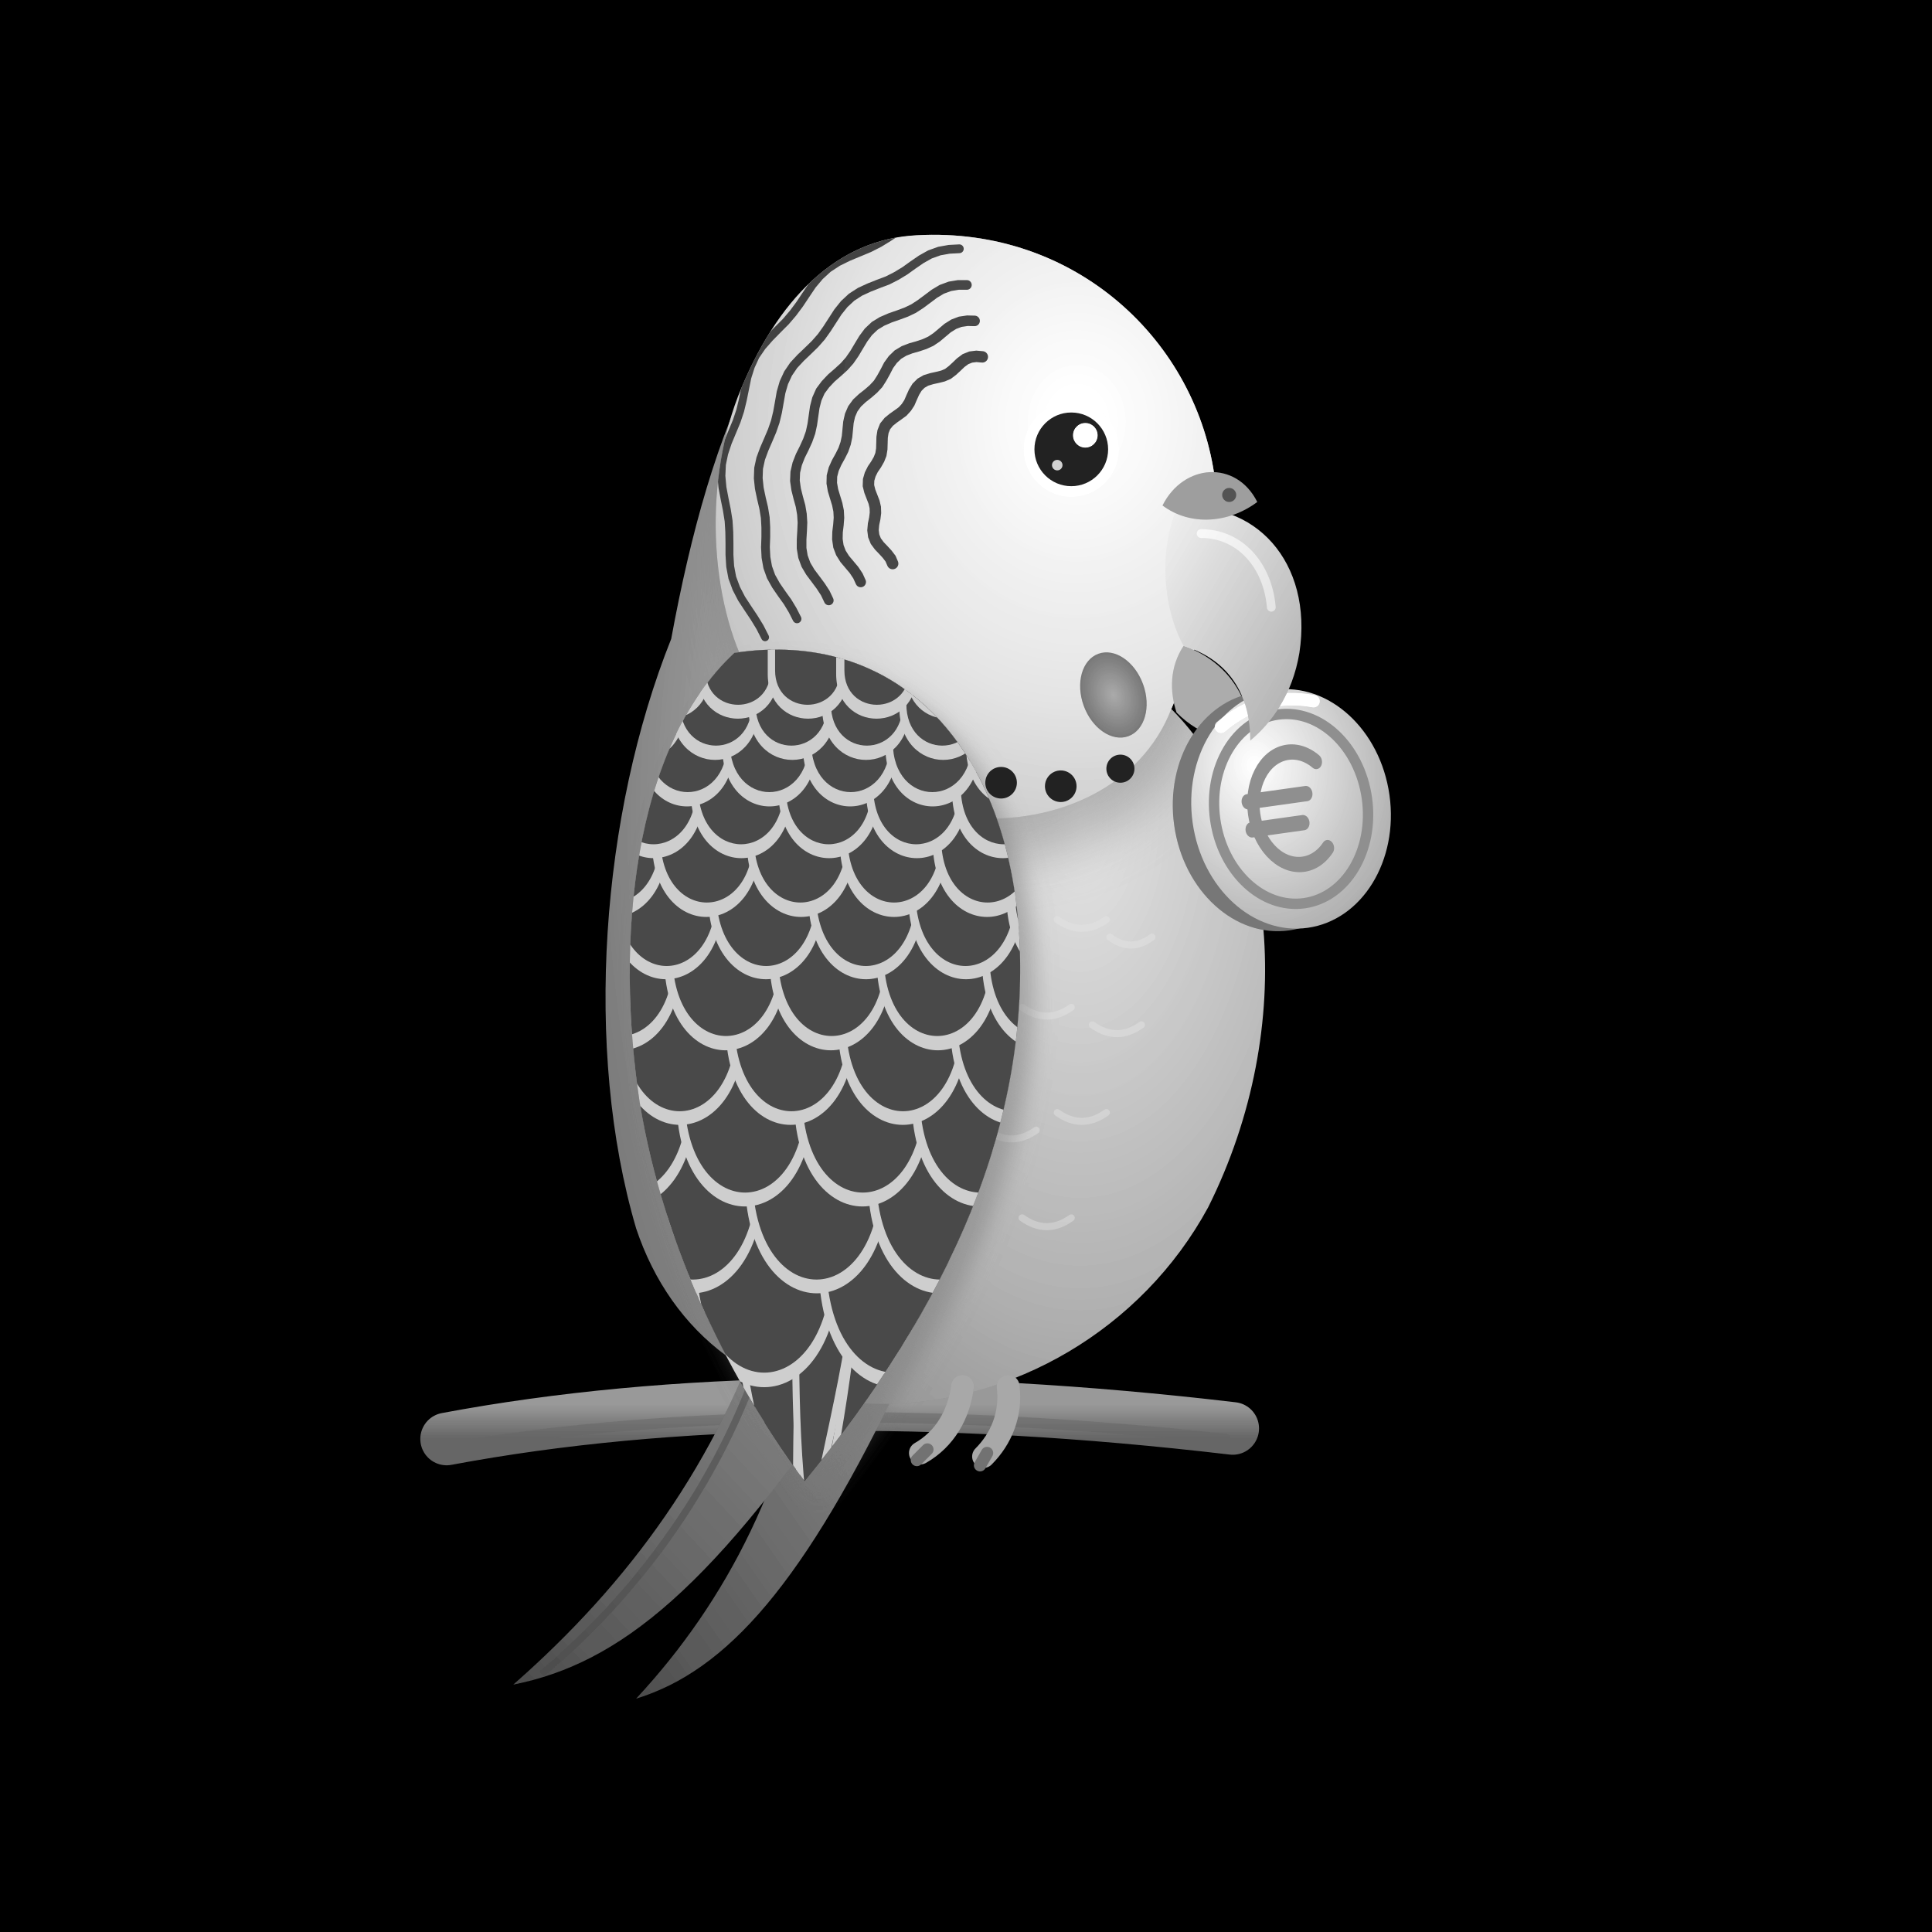
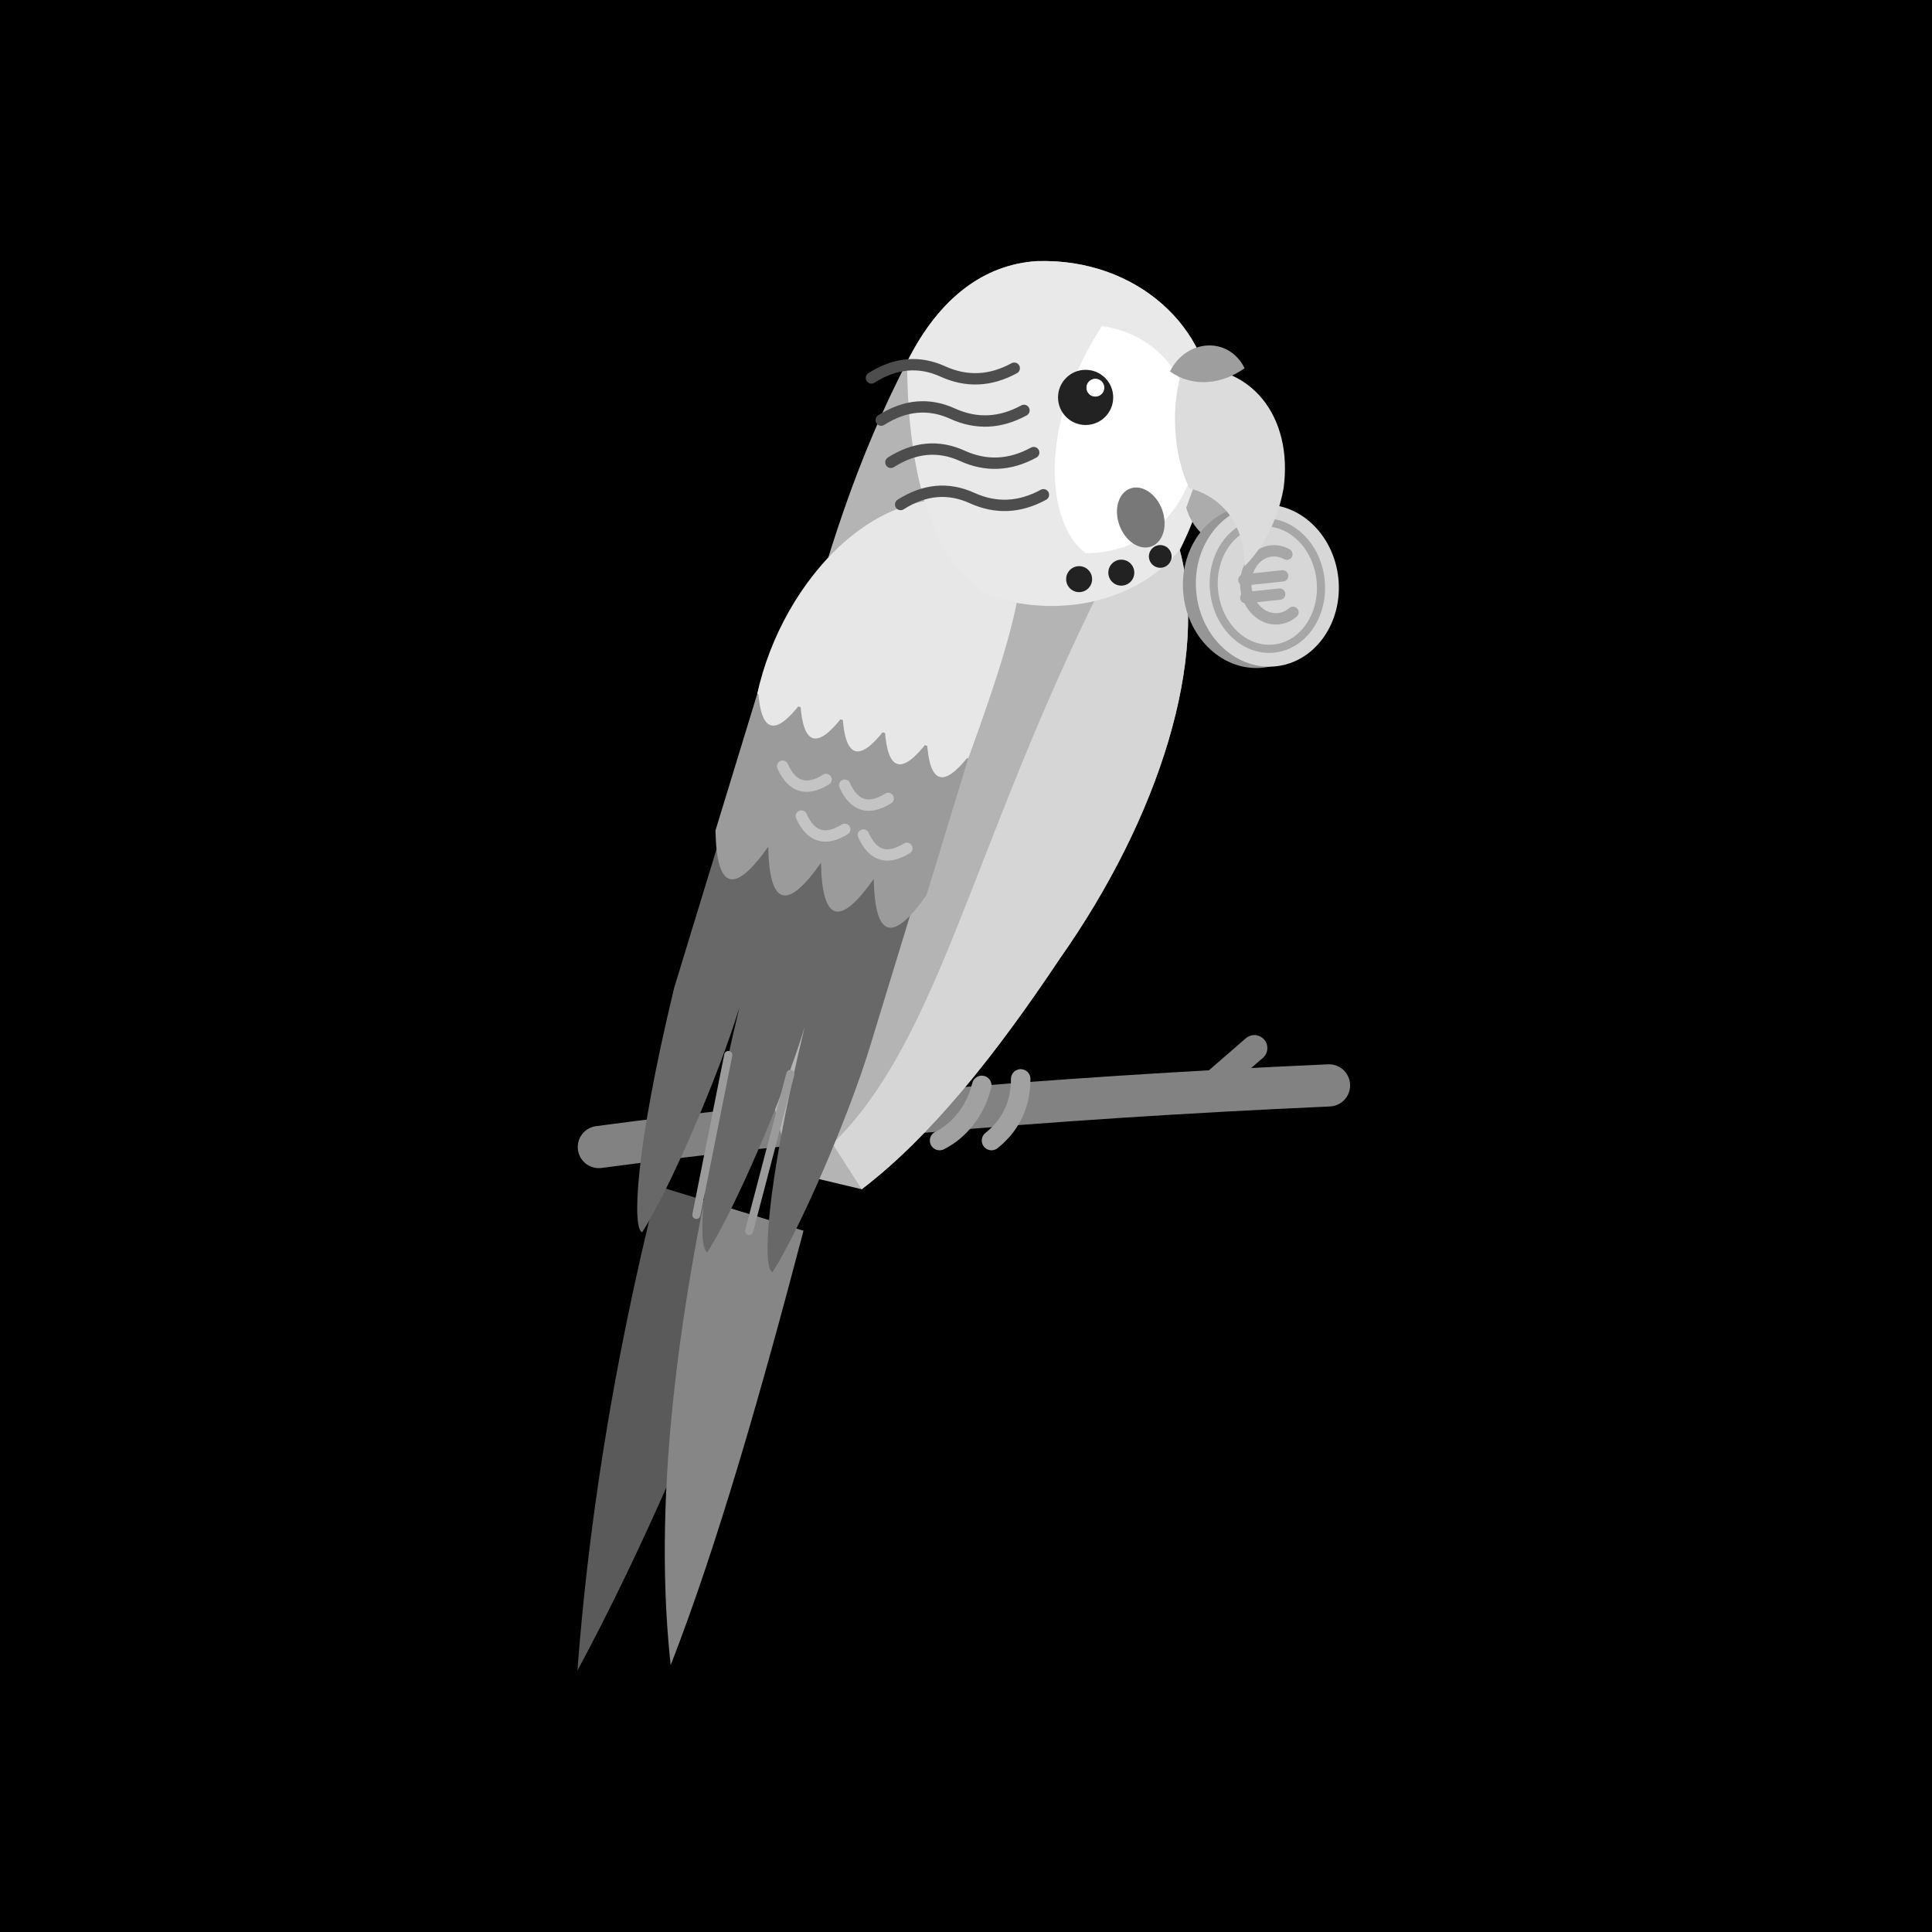
<svg xmlns="http://www.w3.org/2000/svg" viewBox="0 0 1024 1024" width="1024" height="1024">
  <defs>
    <filter id="gs">
      <feColorMatrix type="saturate" values="0" />
      <feComponentTransfer>
        <feFuncR type="linear" slope="1.3" />
        <feFuncG type="linear" slope="1.3" />
        <feFuncB type="linear" slope="1.3" />
      </feComponentTransfer>
    </filter>
  </defs>
  <rect width="1024" height="1024" fill="#000" />
  <g filter="url(#gs)">
-     <defs>
-       <radialGradient id="gbt" cx="0.72" cy="0.5" r="0.75">
-         <stop offset="0" stop-color="#9AD9B6" />
-         <stop offset="0.55" stop-color="#56AE80" />
-         <stop offset="1" stop-color="#2F7A55" />
-       </radialGradient>
-       <radialGradient id="gyt" cx="0.72" cy="0.32" r="0.8">
-         <stop offset="0" stop-color="#FDE68C" />
-         <stop offset="0.6" stop-color="#F2C640" />
-         <stop offset="1" stop-color="#D9A62C" />
-       </radialGradient>
-       <linearGradient id="gkt" x1="0" y1="0" x2="1" y2="1">
-         <stop offset="0" stop-color="#F3D2A0" />
-         <stop offset="1" stop-color="#C98B5E" />
-       </linearGradient>
-       <linearGradient id="gtt" x1="1" y1="0" x2="0" y2="1">
-         <stop offset="0" stop-color="#2F8A96" />
-         <stop offset="1" stop-color="#1E4868" />
-       </linearGradient>
-       <linearGradient id="gpt" x1="0" y1="0" x2="0" y2="1">
-         <stop offset="0" stop-color="#A08268" />
-         <stop offset="1" stop-color="#6E5442" />
-       </linearGradient>
-       <radialGradient id="gct" cx="0.35" cy="0.3" r="0.8">
-         <stop offset="0" stop-color="#FFE38A" />
-         <stop offset="1" stop-color="#C98A1E" />
-       </radialGradient>
-       <radialGradient id="ght" cx="0.5" cy="0.5" r="0.5">
-         <stop offset="0" stop-color="#8E91DA" />
-         <stop offset="1" stop-color="#5E62B8" />
-       </radialGradient>
-       <filter id="sbt" x="-20%" y="-20%" width="140%" height="140%">
-         <feGaussianBlur stdDeviation="14" />
-       </filter>
-       <filter id="sst" x="-20%" y="-20%" width="140%" height="140%">
-         <feGaussianBlur stdDeviation="6" />
-       </filter>
-       <clipPath id="cmt">
-         <path d="M560 190 C650 185 720 250 730 330 C735 380 722 420 705 460 C688 504 640 526 590 522 C540 518 498 488 468 446 C442 404 438 334 458 282 C480 226 515 192 560 190 Z" />
-       </clipPath>
-       <clipPath id="cwt">
-         <path d="M456 428 C548 414 610 480 618 584 C626 696 578 800 496 900 C456 846 416 770 402 684 C388 592 398 482 456 428 Z" />
-       </clipPath>
-       <clipPath id="cbt">
-         <path d="M560 190 C650 185 720 250 730 330 C735 380 722 420 705 460 C765 520 778 640 726 744 C688 814 614 856 540 856 C470 856 420 816 400 756 C370 654 380 520 420 420 C442 300 482 195 560 190 Z" />
-       </clipPath>
-     </defs>
-     <g transform="translate(512 506) scale(0.93) translate(-588 -600)">
-       <path d="M292 876 C420 852 570 850 740 870" fill="none" stroke="url(#gpt)" stroke-width="30" stroke-linecap="round" />
-       <path d="M300 880 C420 860 570 858 736 876" fill="none" stroke="#6E5442" stroke-width="6" stroke-linecap="round" opacity="0.5" />
-       <path d="M502 806 C488 898 452 968 400 1024 C452 1008 496 958 552 840 Z" fill="url(#gtt)" />
-       <path d="M476 800 C446 890 396 958 330 1016 C390 1004 444 962 530 832 Z" fill="url(#gtt)" />
-       <path d="M478 806 C456 890 404 962 346 1010" fill="none" stroke="#1E4868" stroke-width="4" opacity="0.6" />
-       <path d="M560 190 C650 185 720 250 730 330 C735 380 722 420 705 460 C765 520 778 640 726 744 C688 814 614 856 540 856 C470 856 420 816 400 756 C370 654 380 520 420 420 C442 300 482 195 560 190 Z" fill="url(#gbt)" />
-       <g clip-path="url(#cbt)">
-         <path d="M560 190 C650 185 720 250 730 330 C735 380 722 420 705 460 C688 504 640 526 590 522 C540 518 498 488 468 446 C442 404 438 334 458 282 C480 226 515 192 560 190 Z" transform="translate(6 22)" fill="#2F7A55" opacity="0.45" filter="url(#sbt)" />
-         <g fill="none" stroke="#9AD9B6" stroke-width="4" stroke-linecap="round" opacity="0.45">
-           <path d="M640 580 q14 10 28 0" />
-           <path d="M620 630 q14 10 28 0" />
-           <path d="M660 640 q14 10 28 0" />
-           <path d="M640 690 q14 10 28 0" />
-           <path d="M600 700 q14 10 28 0" />
-           <path d="M620 750 q14 10 28 0" />
-           <path d="M670 590 q12 9 24 0" />
+     <g transform="translate(498 448) scale(0.86) translate(-540 -520)">
+       <path d="M330 706 C450 690 600 676 780 668" fill="none" stroke="#8A6E57" stroke-width="26" stroke-linecap="round" />
+       <path d="M704 671 l30 -26" stroke="#8A6E57" stroke-width="16" stroke-linecap="round" />
+       <path d="M600 160 C662 158 708 202 708 252 C708 292 698 318 688 338 C706 404 676 502 614 590 C574 650 534 700 492 732 L450 722 C420 640 420 520 450 420 C470 340 490 280 520 222 C540 182 568 162 600 160 Z" fill="#57B26E" />
+       <path d="M688 338 C706 404 676 502 614 590 C574 650 534 700 492 732 L474 704 C540 640 560 520 640 360 Z" fill="#86CF8E" />
+       <g transform="translate(468 322) rotate(17)">
+         <path d="M22 420 C28 540 44 640 62 720 C78 640 90 540 96 420 Z" fill="#23508A" />
+         <path d="M52 420 C64 540 86 630 116 700 C122 620 120 520 116 420 Z" fill="#2A7FA3" />
+         <path d="M-4 190 L-4 300 C2.3 405.0 14.9 450.0 21.2 450.0 C29.6 420.0 38.0 345.0 38.0 300 C44.3 405.0 56.9 450.0 63.2 450.0 C71.6 420.0 80.0 345.0 80.0 300 C86.3 405.0 98.9 450.0 105.2 450.0 C113.6 420.0 122.0 345.0 122.0 300 L122 190 Z" fill="#23684A" />
+         <path d="M-8 100 L-8 200 Q9.0 252.0 26.0 200 Q43.0 252.0 60.0 200 Q77.0 252.0 94.0 200 Q111.0 252.0 128.0 200 L128 100 Z" fill="#3E9B5C" />
+         <path d="M-8 112 C-14 40 26 -44 96 -40 C128 -34 134 0 128 112 Z" fill="#C6D84A" />
+         <path d="M-8 104 L-8 110 Q5.6 146.0 19.2 110 Q32.8 146.0 46.4 110 Q60.0 146.0 73.6 110 Q87.2 146.0 100.8 110 Q114.4 146.0 128.0 110 L128 104 Z" fill="#C6D84A" />
+         <g fill="none" stroke="#6CC07E" stroke-width="7" stroke-linecap="round">
+           <path d="M20 150 q14 16 28 0" />
+           <path d="M60 150 q14 16 28 0" />
+           <path d="M40 176 q14 16 28 0" />
+           <path d="M80 176 q14 16 28 0" />
+         </g>
+         <path d="M40 330 L50 430 M80 330 L84 430" stroke="#3E9B5C" stroke-width="5" stroke-linecap="round" />
+       </g>
+       <path d="M600 160 C662 158 708 202 708 252 C708 292 698 318 688 338 C660 372 610 380 570 366 C540 350 520 300 520 222 C540 182 568 162 600 160 Z" fill="#F4CB3C" />
+       <path d="M640 200 C680 206 700 240 698 282 C690 318 664 340 630 340 C606 322 600 262 640 200 Z" fill="#FBE38A" />
+       <path d="M498 232 q22 -14 44 -4 q22 10 44 -2" fill="none" stroke="#3B4A2A" stroke-width="7" stroke-linecap="round" />
+       <path d="M504 258 q22 -14 44 -4 q22 10 44 -2" fill="none" stroke="#3B4A2A" stroke-width="7" stroke-linecap="round" />
+       <path d="M510 284 q22 -14 44 -4 q22 10 44 -2" fill="none" stroke="#3B4A2A" stroke-width="7" stroke-linecap="round" />
+       <path d="M516 310 q22 -14 44 -4 q22 10 44 -2" fill="none" stroke="#3B4A2A" stroke-width="7" stroke-linecap="round" />
+       <path d="M566 668 c-4 16 -14 28 -26 34 M590 664 c0 18 -8 30 -18 38" fill="none" stroke="#9C8C86" stroke-width="12" stroke-linecap="round" />
+       <ellipse cx="664" cy="318" rx="14" ry="19" transform="rotate(-20 664 318)" fill="#5E62B8" />
+       <circle cx="626" cy="356" r="8" fill="#1C1C1E" />
+       <circle cx="652" cy="352" r="8" fill="#1C1C1E" />
+       <circle cx="676" cy="342" r="7" fill="#1C1C1E" />
+       <path d="M700 290 C716 300 726 318 722 338 C708 336 696 326 692 312 Z" fill="#C98B5E" />
+       <g transform="rotate(-6 742 360)">
+         <ellipse cx="734" cy="360" rx="44" ry="50" fill="#B07A14" />
+         <ellipse cx="742" cy="360" rx="44" ry="50" fill="#F2B632" />
+         <ellipse cx="742" cy="360" rx="33" ry="39" fill="none" stroke="#C28A18" stroke-width="5" />
+         <g fill="none" stroke="#C28A18" stroke-width="7" stroke-linecap="round">
+           <path d="M756 342 A18 21 0 1 0 756 378" />
+           <path d="M728 355 H752 M728 366 H749" />
        </g>
      </g>
-       <path d="M560 190 C650 185 720 250 730 330 C735 380 722 420 705 460 C688 504 640 526 590 522 C540 518 498 488 468 446 C442 404 438 334 458 282 C480 226 515 192 560 190 Z" fill="url(#gyt)" />
-       <g clip-path="url(#cmt)" fill="none" stroke="#26301F" stroke-linecap="round" opacity="0.9">
-         <path d="M546.2 377.1 L545.0 374.3 L543.1 371.8 L540.9 369.4 L538.6 367.0 L536.6 364.3 L535.4 361.3 L535.0 358.1 L535.3 354.7 L536.0 351.4 L536.4 348.2 L536.3 345.1 L535.6 342.1 L534.4 339.0 L533.2 335.9 L532.4 332.7 L532.5 329.4 L533.4 326.3 L534.9 323.3 L536.8 320.5 L538.4 317.7 L539.5 314.9 L540.0 311.8 L540.1 308.5 L540.2 305.1 L540.7 301.9 L541.9 298.9 L544.0 296.3 L546.6 294.2 L549.3 292.3 L551.9 290.4 L554.0 288.1 L555.7 285.5 L557.0 282.5 L558.4 279.4 L560.1 276.6 L562.4 274.3 L565.2 272.7 L568.5 271.7 L571.7 271.0 L574.9 270.2 L577.7 269.0 L580.2 267.1 L582.6 264.9 L585.0 262.6 L587.7 260.6 L590.7 259.4 L593.9 259.0 L597.3 259.3" stroke-width="6.5" />
-         <path d="M528.0 387.6 L526.4 384.1 L524.2 380.8 L521.6 377.7 L518.9 374.5 L516.7 371.0 L515.3 367.3 L514.7 363.2 L514.8 359.1 L515.3 355.0 L515.6 351.0 L515.4 347.1 L514.6 343.2 L513.4 339.3 L512.2 335.3 L511.5 331.3 L511.6 327.2 L512.6 323.3 L514.3 319.5 L516.3 315.9 L518.1 312.3 L519.4 308.6 L520.2 304.8 L520.6 300.7 L521.0 296.6 L521.9 292.6 L523.5 288.9 L525.9 285.6 L528.9 282.8 L532.2 280.2 L535.2 277.6 L537.9 274.7 L540.0 271.4 L542.0 267.8 L543.9 264.1 L546.3 260.8 L549.2 258.0 L552.7 255.9 L556.6 254.4 L560.5 253.3 L564.4 252.0 L567.9 250.4 L571.2 248.2 L574.3 245.6 L577.5 242.9 L581.0 240.7 L584.7 239.3 L588.8 238.7 L592.9 238.8" stroke-width="6.0" />
-         <path d="M509.8 398.1 L507.8 393.9 L505.2 389.9 L502.3 386.0 L499.3 382.0 L496.8 377.8 L495.1 373.2 L494.3 368.4 L494.3 363.5 L494.6 358.5 L494.8 353.7 L494.5 349.0 L493.7 344.3 L492.4 339.6 L491.2 334.8 L490.5 329.9 L490.7 325.0 L491.8 320.3 L493.6 315.7 L495.8 311.3 L497.8 306.9 L499.4 302.4 L500.4 297.8 L501.1 292.9 L501.8 288.0 L503.0 283.3 L505.0 278.8 L507.9 274.9 L511.3 271.3 L515.0 268.1 L518.6 264.8 L521.7 261.3 L524.4 257.4 L526.9 253.2 L529.5 248.9 L532.4 245.0 L536.0 241.6 L540.1 239.1 L544.7 237.1 L549.3 235.5 L553.9 233.8 L558.1 231.8 L562.1 229.2 L566.0 226.3 L570.0 223.3 L574.2 220.8 L578.8 219.1 L583.6 218.3 L588.5 218.3" stroke-width="5.5" />
-         <path d="M491.7 408.6 L489.2 403.7 L486.3 398.9 L483.0 394.3 L479.7 389.5 L476.9 384.5 L475.0 379.2 L474.0 373.6 L473.7 367.8 L473.9 362.1 L473.9 356.4 L473.6 350.9 L472.7 345.4 L471.4 339.9 L470.2 334.2 L469.6 328.5 L469.8 322.8 L471.0 317.3 L473.0 311.9 L475.3 306.6 L477.5 301.4 L479.3 296.2 L480.6 290.8 L481.6 285.2 L482.6 279.5 L484.2 274.0 L486.6 268.8 L489.8 264.1 L493.7 259.9 L497.9 255.9 L501.9 252.0 L505.6 247.8 L508.8 243.3 L511.9 238.5 L515.0 233.7 L518.6 229.2 L522.8 225.3 L527.6 222.2 L532.8 219.8 L538.1 217.7 L543.4 215.7 L548.3 213.2 L553.1 210.3 L557.7 207.0 L562.5 203.7 L567.5 200.9 L572.8 199.0 L578.4 198.0 L584.2 197.7" stroke-width="5.0" />
-         <path d="M473.5 419.1 L470.6 413.4 L467.3 408.0 L463.7 402.6 L460.1 397.1 L457.1 391.3 L454.8 385.1 L453.6 378.7 L453.2 372.2 L453.2 365.6 L453.1 359.2 L452.7 352.8 L451.7 346.5 L450.4 340.1 L449.2 333.7 L448.6 327.2 L448.9 320.6 L450.2 314.3 L452.3 308.0 L454.8 302.0 L457.3 296.0 L459.3 290.0 L460.8 283.8 L462.1 277.4 L463.4 271.0 L465.4 264.7 L468.1 258.8 L471.8 253.4 L476.1 248.5 L480.7 243.8 L485.3 239.2 L489.4 234.4 L493.2 229.3 L496.8 223.9 L500.5 218.4 L504.7 213.4 L509.5 209.0 L515.0 205.4 L520.9 202.5 L526.9 200.0 L532.9 197.5 L538.6 194.6 L544.0 191.3 L549.4 187.7 L554.9 184.1 L560.7 181.1 L566.9 178.8 L573.3 177.6 L579.8 177.2" stroke-width="4.5" />
-         <path d="M455.3 429.6 L452.0 423.2 L448.4 417.0 L444.4 410.9 L440.5 404.6 L437.2 398.0 L434.7 391.1 L433.3 383.9 L432.6 376.6 L432.5 369.2 L432.3 361.9 L431.8 354.7 L430.7 347.6 L429.4 340.4 L428.3 333.1 L427.7 325.8 L428.0 318.5 L429.4 311.2 L431.7 304.2 L434.4 297.4 L437.0 290.6 L439.2 283.7 L441.0 276.7 L442.6 269.6 L444.3 262.4 L446.5 255.4 L449.7 248.8 L453.7 242.7 L458.5 237.0 L463.6 231.7 L468.6 226.4 L473.3 221.0 L477.6 215.2 L481.8 209.2 L486.1 203.2 L490.9 197.6 L496.3 192.7 L502.4 188.6 L509.0 185.2 L515.7 182.2 L522.4 179.3 L528.8 176.0 L535.0 172.4 L541.1 168.4 L547.4 164.5 L554.0 161.2 L560.9 158.7 L568.1 157.3 L575.4 156.6" stroke-width="4.0" />
-         <path d="M437.1 440.1 L433.5 433.0 L429.4 426.0 L425.1 419.2 L420.9 412.1 L417.3 404.8 L414.6 397.1 L412.9 389.1 L412.1 380.9 L411.8 372.7 L411.5 364.7 L410.8 356.7 L409.8 348.7 L408.4 340.7 L407.3 332.6 L406.7 324.4 L407.2 316.3 L408.7 308.2 L411.0 300.4 L413.9 292.7 L416.7 285.1 L419.2 277.5 L421.2 269.7 L423.1 261.8 L425.1 253.9 L427.7 246.1 L431.2 238.8 L435.7 231.9 L440.9 225.6 L446.4 219.6 L451.9 213.6 L457.1 207.5 L462.0 201.2 L466.7 194.5 L471.6 188.0 L477.0 181.8 L483.1 176.4 L489.9 171.8 L497.1 167.9 L504.5 164.5 L511.9 161.1 L519.0 157.5 L526.0 153.4 L532.8 149.1 L539.9 144.9 L547.2 141.3 L554.9 138.6 L562.9 136.9 L571.1 136.1" stroke-width="3.5" />
-       </g>
-       <path d="M456 428 C548 414 610 480 618 584 C626 696 578 800 496 900 C456 846 416 770 402 684 C388 592 398 482 456 428 Z" transform="translate(8 10)" fill="#2F7A55" opacity="0.5" filter="url(#sst)" />
-       <path d="M456 428 C548 414 610 480 618 584 C626 696 578 800 496 900 C456 846 416 770 402 684 C388 592 398 482 456 428 Z" fill="#244631" />
-       <g clip-path="url(#cwt)">
-         <path d="M420 740 C418 830 446 884 486 936 C470 870 462 820 458 740 Z" fill="#244631" stroke="#AFC05E" stroke-width="4" />
-         <path d="M456 740 C454 830 468 884 492 936 C490 870 494 820 494 740 Z" fill="#244631" stroke="#AFC05E" stroke-width="4" />
-         <path d="M492 740 C490 830 490 884 498 936 C510 870 526 820 530 740 Z" fill="#244631" stroke="#AFC05E" stroke-width="4" />
-         <path d="M528 740 C526 830 512 884 504 936 C530 870 558 820 566 740 Z" fill="#244631" stroke="#AFC05E" stroke-width="4" />
-         <path d="M564 740 C562 830 534 884 510 936 C550 870 590 820 602 740 Z" fill="#244631" stroke="#AFC05E" stroke-width="4" />
-         <path d="M356 756 L356 776 C356 870 442 870 442 776 L442 756 Z" fill="#AFC05E" />
-         <path d="M360.5 756 L360.5 774 C360.5 859.6 437.5 859.6 437.5 774 L437.5 756 Z" fill="#244631" />
-         <path d="M430 756 L430 776 C430 870 516 870 516 776 L516 756 Z" fill="#AFC05E" />
-         <path d="M434.5 756 L434.5 774 C434.5 859.6 511.5 859.6 511.5 774 L511.5 756 Z" fill="#244631" />
-         <path d="M504 756 L504 776 C504 870 590 870 590 776 L590 756 Z" fill="#AFC05E" />
-         <path d="M508.4 756 L508.4 774 C508.4 859.6 585.4 859.6 585.4 774 L585.4 756 Z" fill="#244631" />
-         <path d="M578 756 L578 776 C578 870 664 870 664 776 L664 756 Z" fill="#AFC05E" />
-         <path d="M582.4 756 L582.4 774 C582.4 859.6 659.4 859.6 659.4 774 L659.4 756 Z" fill="#244631" />
-         <path d="M321 707 L321 727 C321 815 403 815 403 727 L403 707 Z" fill="#AFC05E" />
-         <path d="M325.2 707 L325.2 725 C325.2 805.2 398.2 805.2 398.2 725 L398.2 707 Z" fill="#244631" />
-         <path d="M391 707 L391 727 C391 815 473 815 473 727 L473 707 Z" fill="#AFC05E" />
-         <path d="M395.8 707 L395.8 725 C395.8 805.2 468.8 805.2 468.8 725 L468.8 707 Z" fill="#244631" />
-         <path d="M462 707 L462 727 C462 815 544 815 544 727 L544 707 Z" fill="#AFC05E" />
-         <path d="M466.3 707 L466.3 725 C466.3 805.2 539.3 805.2 539.3 725 L539.3 707 Z" fill="#244631" />
-         <path d="M532 707 L532 727 C532 815 614 815 614 727 L614 707 Z" fill="#AFC05E" />
-         <path d="M536.8 707 L536.8 725 C536.8 805.2 609.8 805.2 609.8 725 L609.8 707 Z" fill="#244631" />
-         <path d="M603 707 L603 727 C603 815 685 815 685 727 L685 707 Z" fill="#AFC05E" />
-         <path d="M607.3 707 L607.3 725 C607.3 805.2 680.3 805.2 680.3 725 L680.3 707 Z" fill="#244631" />
-         <path d="M356 662 L356 682 C356 764 434 764 434 682 L434 662 Z" fill="#AFC05E" />
-         <path d="M360.5 662 L360.5 680 C360.5 754.1 429.5 754.1 429.5 680 L429.5 662 Z" fill="#244631" />
-         <path d="M423 662 L423 682 C423 764 501 764 501 682 L501 662 Z" fill="#AFC05E" />
-         <path d="M427.6 662 L427.6 680 C427.6 754.1 496.6 754.1 496.6 680 L496.6 662 Z" fill="#244631" />
-         <path d="M490 662 L490 682 C490 764 568 764 568 682 L568 662 Z" fill="#AFC05E" />
-         <path d="M494.7 662 L494.7 680 C494.7 754.1 563.7 754.1 563.7 680 L563.7 662 Z" fill="#244631" />
-         <path d="M557 662 L557 682 C557 764 635 764 635 682 L635 662 Z" fill="#AFC05E" />
-         <path d="M561.7 662 L561.7 680 C561.7 754.1 630.7 754.1 630.7 680 L630.7 662 Z" fill="#244631" />
-         <path d="M624 662 L624 682 C624 764 702 764 702 682 L702 662 Z" fill="#AFC05E" />
-         <path d="M628.8 662 L628.8 680 C628.8 754.1 697.8 754.1 697.8 680 L697.8 662 Z" fill="#244631" />
-         <path d="M324 620 L324 640 C324 716 398 716 398 640 L398 620 Z" fill="#AFC05E" />
-         <path d="M328.7 620 L328.7 638 C328.7 706.3 393.7 706.3 393.7 638 L393.7 620 Z" fill="#244631" />
-         <path d="M388 620 L388 640 C388 716 462 716 462 640 L462 620 Z" fill="#AFC05E" />
-         <path d="M392.3 620 L392.3 638 C392.3 706.3 457.3 706.3 457.3 638 L457.3 620 Z" fill="#244631" />
-         <path d="M451 620 L451 640 C451 716 525 716 525 640 L525 620 Z" fill="#AFC05E" />
-         <path d="M456.0 620 L456.0 638 C456.0 706.3 521.0 706.3 521.0 638 L521.0 620 Z" fill="#244631" />
-         <path d="M515 620 L515 640 C515 716 589 716 589 640 L589 620 Z" fill="#AFC05E" />
-         <path d="M519.6 620 L519.6 638 C519.6 706.3 584.6 706.3 584.6 638 L584.6 620 Z" fill="#244631" />
-         <path d="M579 620 L579 640 C579 716 653 716 653 640 L653 620 Z" fill="#AFC05E" />
-         <path d="M583.2 620 L583.2 638 C583.2 706.3 648.2 706.3 648.2 638 L648.2 620 Z" fill="#244631" />
-         <path d="M356 582 L356 602 C356 672 426 672 426 602 L426 582 Z" fill="#AFC05E" />
-         <path d="M360.5 582 L360.5 600 C360.5 661.8 421.5 661.8 421.5 600 L421.5 582 Z" fill="#244631" />
-         <path d="M416 582 L416 602 C416 672 486 672 486 602 L486 582 Z" fill="#AFC05E" />
-         <path d="M420.7 582 L420.7 600 C420.7 661.8 481.7 661.8 481.7 600 L481.7 582 Z" fill="#244631" />
-         <path d="M476 582 L476 602 C476 672 546 672 546 602 L546 582 Z" fill="#AFC05E" />
-         <path d="M480.9 582 L480.9 600 C480.9 661.8 541.9 661.8 541.9 600 L541.9 582 Z" fill="#244631" />
-         <path d="M537 582 L537 602 C537 672 607 672 607 602 L607 582 Z" fill="#AFC05E" />
-         <path d="M541.1 582 L541.1 600 C541.1 661.8 602.1 661.8 602.1 600 L602.1 582 Z" fill="#244631" />
-         <path d="M597 582 L597 602 C597 672 667 672 667 602 L667 582 Z" fill="#AFC05E" />
-         <path d="M601.3 582 L601.3 600 C601.3 661.8 662.3 661.8 662.3 600 L662.3 582 Z" fill="#244631" />
-         <path d="M328 546 L328 566 C328 630 394 630 394 566 L394 546 Z" fill="#AFC05E" />
-         <path d="M332.1 546 L332.1 564 C332.1 620.6 389.1 620.6 389.1 564 L389.1 546 Z" fill="#244631" />
-         <path d="M384 546 L384 566 C384 630 450 630 450 566 L450 546 Z" fill="#AFC05E" />
-         <path d="M388.9 546 L388.9 564 C388.9 620.6 445.9 620.6 445.9 564 L445.9 546 Z" fill="#244631" />
-         <path d="M441 546 L441 566 C441 630 507 630 507 566 L507 546 Z" fill="#AFC05E" />
-         <path d="M445.6 546 L445.6 564 C445.6 620.6 502.6 620.6 502.6 564 L502.6 546 Z" fill="#244631" />
-         <path d="M498 546 L498 566 C498 630 564 630 564 566 L564 546 Z" fill="#AFC05E" />
-         <path d="M502.4 546 L502.4 564 C502.4 620.6 559.4 620.6 559.4 564 L559.4 546 Z" fill="#244631" />
-         <path d="M555 546 L555 566 C555 630 621 630 621 566 L621 546 Z" fill="#AFC05E" />
-         <path d="M559.2 546 L559.2 564 C559.2 620.6 616.2 620.6 616.2 564 L616.2 546 Z" fill="#244631" />
-         <path d="M611 546 L611 566 C611 630 677 630 677 566 L677 546 Z" fill="#AFC05E" />
-         <path d="M615.9 546 L615.9 564 C615.9 620.6 672.9 620.6 672.9 564 L672.9 546 Z" fill="#244631" />
-         <path d="M356 515 L356 535 C356 593 418 593 418 535 L418 515 Z" fill="#AFC05E" />
-         <path d="M360.5 515 L360.5 533 C360.5 582.7 413.5 582.7 413.5 533 L413.5 515 Z" fill="#244631" />
-         <path d="M409 515 L409 535 C409 593 471 593 471 535 L471 515 Z" fill="#AFC05E" />
-         <path d="M413.8 515 L413.8 533 C413.8 582.7 466.8 582.7 466.8 533 L466.8 515 Z" fill="#244631" />
-         <path d="M463 515 L463 535 C463 593 525 593 525 535 L525 515 Z" fill="#AFC05E" />
-         <path d="M467.1 515 L467.1 533 C467.1 582.7 520.1 582.7 520.1 533 L520.1 515 Z" fill="#244631" />
-         <path d="M516 515 L516 535 C516 593 578 593 578 535 L578 515 Z" fill="#AFC05E" />
-         <path d="M520.5 515 L520.5 533 C520.5 582.7 573.5 582.7 573.5 533 L573.5 515 Z" fill="#244631" />
-         <path d="M569 515 L569 535 C569 593 631 593 631 535 L631 515 Z" fill="#AFC05E" />
-         <path d="M573.8 515 L573.8 533 C573.8 582.7 626.8 582.7 626.8 533 L626.8 515 Z" fill="#244631" />
-         <path d="M623 515 L623 535 C623 593 685 593 685 535 L685 515 Z" fill="#AFC05E" />
-         <path d="M627.1 515 L627.1 533 C627.1 582.7 680.1 582.7 680.1 533 L680.1 515 Z" fill="#244631" />
-         <path d="M331 486 L331 506 C331 558 389 558 389 506 L389 486 Z" fill="#AFC05E" />
-         <path d="M335.6 486 L335.6 504 C335.6 548.1 384.6 548.1 384.6 504 L384.6 486 Z" fill="#244631" />
-         <path d="M381 486 L381 506 C381 558 439 558 439 506 L439 486 Z" fill="#AFC05E" />
-         <path d="M385.4 486 L385.4 504 C385.4 548.1 434.4 548.1 434.4 504 L434.4 486 Z" fill="#244631" />
-         <path d="M431 486 L431 506 C431 558 489 558 489 506 L489 486 Z" fill="#AFC05E" />
-         <path d="M435.3 486 L435.3 504 C435.3 548.1 484.3 548.1 484.3 504 L484.3 486 Z" fill="#244631" />
-         <path d="M481 486 L481 506 C481 558 539 558 539 506 L539 486 Z" fill="#AFC05E" />
-         <path d="M485.2 486 L485.2 504 C485.2 548.1 534.2 548.1 534.2 504 L534.2 486 Z" fill="#244631" />
-         <path d="M531 486 L531 506 C531 558 589 558 589 506 L589 486 Z" fill="#AFC05E" />
-         <path d="M535.1 486 L535.1 504 C535.1 548.1 584.1 548.1 584.1 504 L584.1 486 Z" fill="#244631" />
-         <path d="M580 486 L580 506 C580 558 638 558 638 506 L638 486 Z" fill="#AFC05E" />
-         <path d="M585.0 486 L585.0 504 C585.0 548.1 634.0 548.1 634.0 504 L634.0 486 Z" fill="#244631" />
-         <path d="M630 486 L630 506 C630 558 688 558 688 506 L688 486 Z" fill="#AFC05E" />
-         <path d="M634.8 486 L634.8 504 C634.8 548.1 683.8 548.1 683.8 504 L683.8 486 Z" fill="#244631" />
-         <path d="M356 461 L356 481 C356 527 410 527 410 481 L410 461 Z" fill="#AFC05E" />
-         <path d="M360.5 461 L360.5 479 C360.5 516.8 405.5 516.8 405.5 479 L405.5 461 Z" fill="#244631" />
-         <path d="M402 461 L402 481 C402 527 456 527 456 481 L456 461 Z" fill="#AFC05E" />
-         <path d="M406.9 461 L406.9 479 C406.9 516.8 451.9 516.8 451.9 479 L451.9 461 Z" fill="#244631" />
-         <path d="M449 461 L449 481 C449 527 503 527 503 481 L503 461 Z" fill="#AFC05E" />
-         <path d="M453.4 461 L453.4 479 C453.4 516.8 498.4 516.8 498.4 479 L498.4 461 Z" fill="#244631" />
-         <path d="M495 461 L495 481 C495 527 549 527 549 481 L549 461 Z" fill="#AFC05E" />
-         <path d="M499.8 461 L499.8 479 C499.8 516.8 544.8 516.8 544.8 479 L544.8 461 Z" fill="#244631" />
-         <path d="M542 461 L542 481 C542 527 596 527 596 481 L596 461 Z" fill="#AFC05E" />
-         <path d="M546.3 461 L546.3 479 C546.3 516.8 591.3 516.8 591.3 479 L591.3 461 Z" fill="#244631" />
-         <path d="M588 461 L588 481 C588 527 642 527 642 481 L642 461 Z" fill="#AFC05E" />
-         <path d="M592.7 461 L592.7 479 C592.7 516.8 637.7 516.8 637.7 479 L637.7 461 Z" fill="#244631" />
-         <path d="M635 461 L635 481 C635 527 689 527 689 481 L689 461 Z" fill="#AFC05E" />
-         <path d="M639.1 461 L639.1 479 C639.1 516.8 684.1 516.8 684.1 479 L684.1 461 Z" fill="#244631" />
-         <path d="M334 439 L334 459 C334 499 384 499 384 459 L384 439 Z" fill="#AFC05E" />
-         <path d="M339.0 439 L339.0 457 C339.0 488.8 380.0 488.8 380.0 457 L380.0 439 Z" fill="#244631" />
-         <path d="M378 439 L378 459 C378 499 428 499 428 459 L428 439 Z" fill="#AFC05E" />
-         <path d="M382.0 439 L382.0 457 C382.0 488.8 423.0 488.8 423.0 457 L423.0 439 Z" fill="#244631" />
-         <path d="M420 439 L420 459 C420 499 470 499 470 459 L470 439 Z" fill="#AFC05E" />
-         <path d="M425.0 439 L425.0 457 C425.0 488.8 466.0 488.8 466.0 457 L466.0 439 Z" fill="#244631" />
-         <path d="M464 439 L464 459 C464 499 514 499 514 459 L514 439 Z" fill="#AFC05E" />
-         <path d="M468.0 439 L468.0 457 C468.0 488.8 509.0 488.8 509.0 457 L509.0 439 Z" fill="#244631" />
-         <path d="M506 439 L506 459 C506 499 556 499 556 459 L556 439 Z" fill="#AFC05E" />
-         <path d="M511.0 439 L511.0 457 C511.0 488.8 552.0 488.8 552.0 457 L552.0 439 Z" fill="#244631" />
-         <path d="M550 439 L550 459 C550 499 600 499 600 459 L600 439 Z" fill="#AFC05E" />
-         <path d="M554.0 439 L554.0 457 C554.0 488.8 595.0 488.8 595.0 457 L595.0 439 Z" fill="#244631" />
-         <path d="M592 439 L592 459 C592 499 642 499 642 459 L642 439 Z" fill="#AFC05E" />
-         <path d="M597.0 439 L597.0 457 C597.0 488.8 638.0 488.8 638.0 457 L638.0 439 Z" fill="#244631" />
-         <path d="M636 439 L636 459 C636 499 686 499 686 459 L686 439 Z" fill="#AFC05E" />
-         <path d="M640.0 439 L640.0 457 C640.0 488.8 681.0 488.8 681.0 457 L681.0 439 Z" fill="#244631" />
-         <path d="M356 420 L356 440 C356 474 402 474 402 440 L402 420 Z" fill="#AFC05E" />
-         <path d="M360.5 420 L360.5 438 C360.5 464.1 397.5 464.1 397.5 438 L397.5 420 Z" fill="#244631" />
-         <path d="M396 420 L396 440 C396 474 442 474 442 440 L442 420 Z" fill="#AFC05E" />
-         <path d="M400.1 420 L400.1 438 C400.1 464.1 437.1 464.1 437.1 438 L437.1 420 Z" fill="#244631" />
-         <path d="M435 420 L435 440 C435 474 481 474 481 440 L481 420 Z" fill="#AFC05E" />
-         <path d="M439.6 420 L439.6 438 C439.6 464.1 476.6 464.1 476.6 438 L476.6 420 Z" fill="#244631" />
-         <path d="M475 420 L475 440 C475 474 521 474 521 440 L521 420 Z" fill="#AFC05E" />
-         <path d="M479.2 420 L479.2 438 C479.2 464.1 516.2 464.1 516.2 438 L516.2 420 Z" fill="#244631" />
-         <path d="M514 420 L514 440 C514 474 560 474 560 440 L560 420 Z" fill="#AFC05E" />
-         <path d="M518.7 420 L518.7 438 C518.7 464.1 555.7 464.1 555.7 438 L555.7 420 Z" fill="#244631" />
-         <path d="M554 420 L554 440 C554 474 600 474 600 440 L600 420 Z" fill="#AFC05E" />
-         <path d="M558.3 420 L558.3 438 C558.3 464.1 595.3 464.1 595.3 438 L595.3 420 Z" fill="#244631" />
-         <path d="M593 420 L593 440 C593 474 639 474 639 440 L639 420 Z" fill="#AFC05E" />
-         <path d="M597.9 420 L597.9 438 C597.9 464.1 634.9 464.1 634.9 438 L634.9 420 Z" fill="#244631" />
-         <path d="M633 420 L633 440 C633 474 679 474 679 440 L679 420 Z" fill="#AFC05E" />
-         <path d="M637.4 420 L637.4 438 C637.4 464.1 674.4 464.1 674.4 438 L674.4 420 Z" fill="#244631" />
-       </g>
-       <g fill="none" stroke-linecap="round">
-         <path d="M586 846 c-2 16 -10 30 -24 38" stroke="#A89088" stroke-width="13" />
-         <path d="M612 846 c2 16 -4 30 -14 40" stroke="#A89088" stroke-width="13" />
-         <path d="M566 882 l-6 6 M600 884 l-4 7" stroke="#6E625C" stroke-width="7" />
-       </g>
-       <ellipse cx="672" cy="452" rx="18" ry="25" transform="rotate(-20 672 452)" fill="url(#ght)" />
-       <circle cx="608" cy="502" r="9" fill="#1C1C1E" />
-       <circle cx="642" cy="504" r="9" fill="#1C1C1E" />
-       <circle cx="676" cy="494" r="8" fill="#1C1C1E" />
-       <path d="M712 424 C730 430 748 446 750 472 C738 480 722 476 708 462 C704 450 704 436 712 424 Z" fill="#C98B5E" />
-       <g transform="rotate(-8 772 508)">
-         <g transform="translate(772 458) scale(1.18) translate(-772 -458)">
-           <ellipse cx="763" cy="508" rx="48" ry="58" fill="#8F5F12" />
-           <ellipse cx="772" cy="508" rx="48" ry="58" fill="url(#gct)" />
-           <ellipse cx="772" cy="508" rx="37" ry="46" fill="none" stroke="#A8741A" stroke-width="5" />
-           <g transform="translate(772 508) scale(0.8 1) translate(-772 -508)">
-             <g fill="none" stroke="#A8741A" stroke-width="7.4" stroke-linecap="round">
-               <path d="M790.8 487.0 A25.2 27.3 0 1 0 790.8 529.0" />
-               <path d="M746.7 501.7 H782.4 M746.7 515.4 H778.2" />
-             </g>
-           </g>
-           <path d="M744 464 Q766 450 790 458" fill="none" stroke="#FFF6D0" stroke-width="6" stroke-linecap="round" opacity="0.8" />
-         </g>
-       </g>
-       <path d="M708 346 C752 340 786 376 778 428 C774 452 762 468 750 478 C750 452 738 432 712 424 C700 402 698 370 708 346 Z" fill="url(#gkt)" />
-       <path d="M722 360 C744 360 760 378 762 402" fill="none" stroke="#FFFFFF" stroke-width="5" stroke-linecap="round" opacity="0.35" />
-       <path d="M700 344 C712 320 742 318 754 342 C738 354 716 356 700 344 Z" fill="#6F86E8" />
-       <circle cx="738" cy="338" r="4" fill="#1C1C1E" opacity="0.6" />
-       <circle cx="648" cy="312" r="27" fill="#EDE6D2" />
-       <circle cx="648" cy="312" r="21" fill="#1C1C1E" />
-       <circle cx="656" cy="304" r="7" fill="#FFFFFF" />
-       <circle cx="640" cy="321" r="3" fill="#FFFFFF" opacity="0.7" />
+       <path d="M690 226 C732 222 758 256 752 300 C748 322 738 338 728 348 C728 324 716 306 694 300 C684 280 682 248 690 226 Z" fill="#F0B97A" />
+       <path d="M682 228 C692 208 718 206 728 226 C714 236 696 238 682 228 Z" fill="#6F86E8" />
+       <circle cx="630" cy="244" r="17" fill="#1C1C1E" />
+       <circle cx="636" cy="238" r="5.5" fill="#FFFFFF" />
    </g>
  </g>
</svg>
